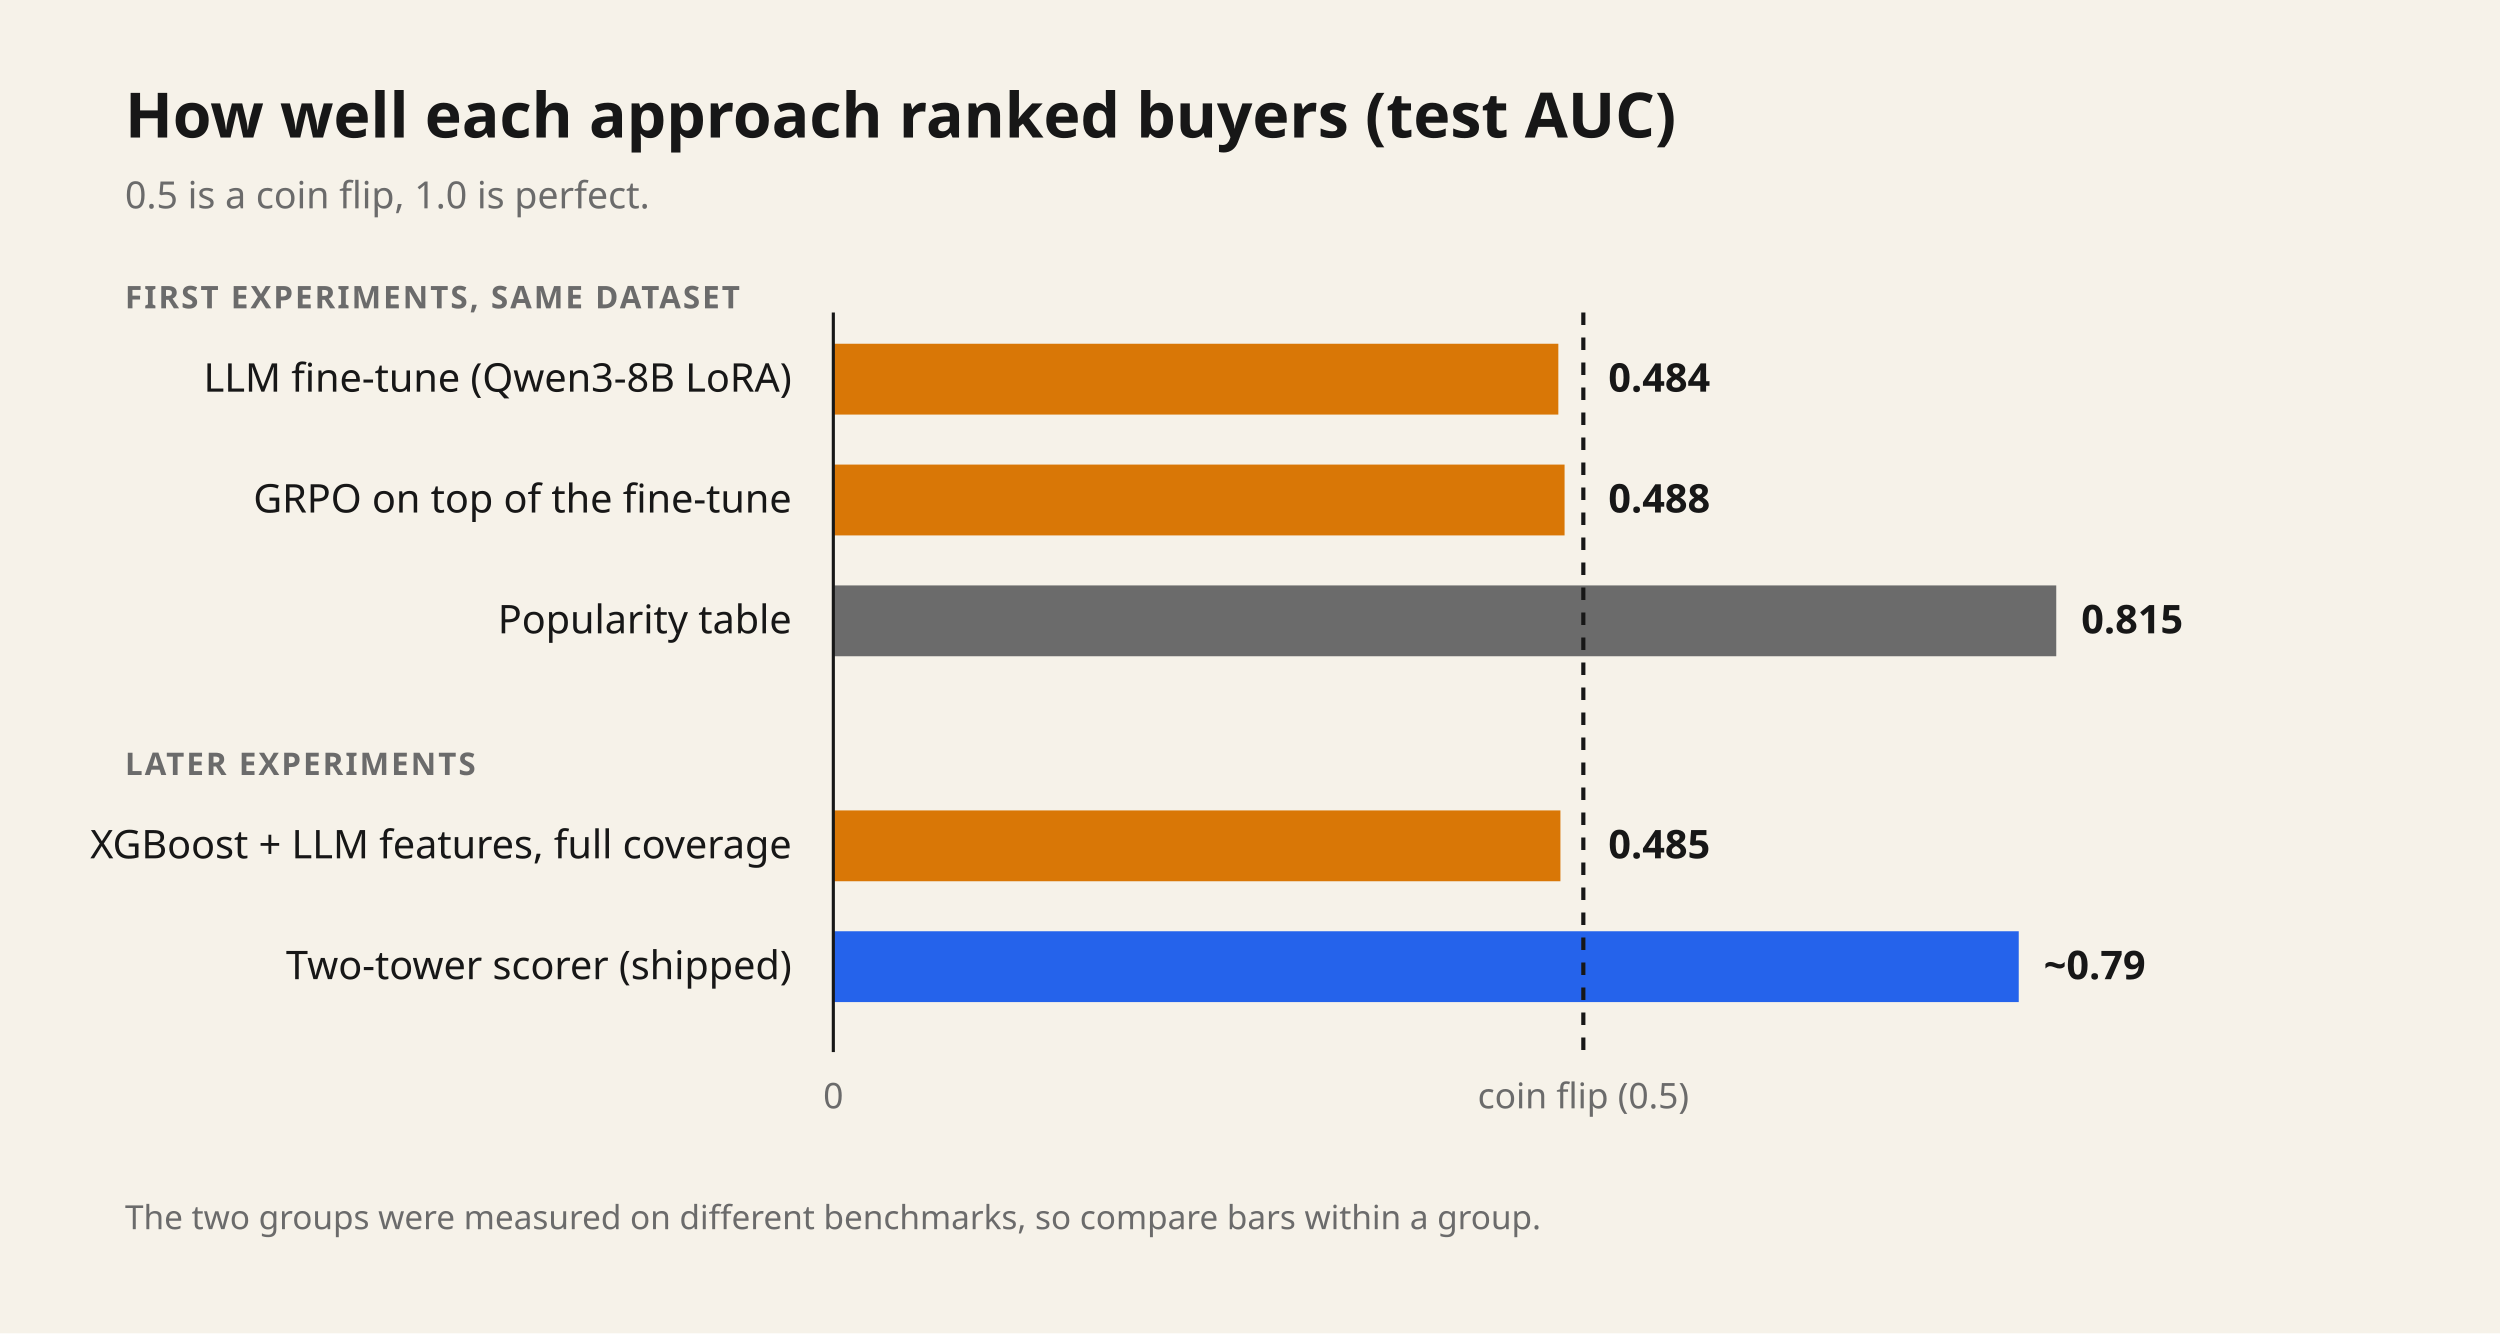
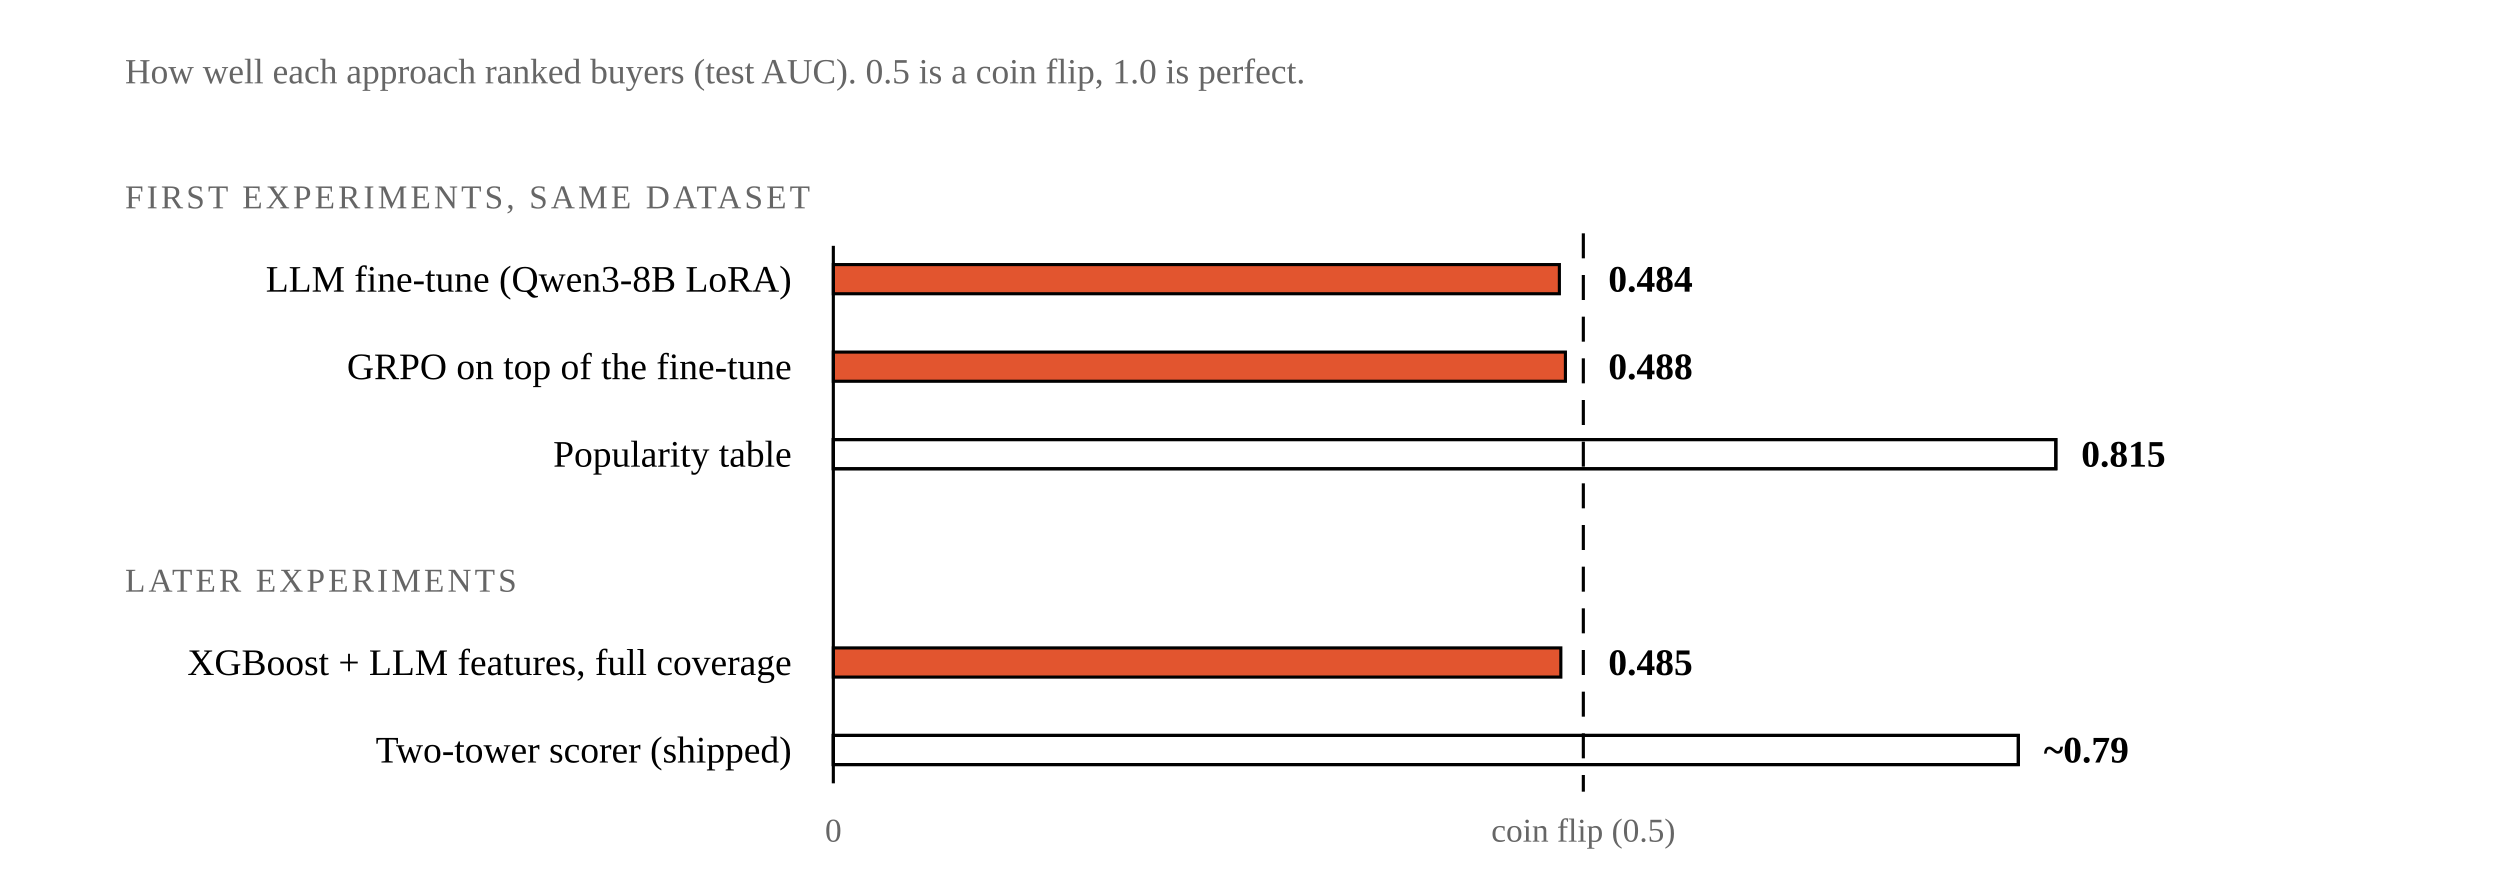
- <svg xmlns="http://www.w3.org/2000/svg" viewBox="0 0 1200 640" font-family="system-ui, sans-serif" role="img" aria-labelledby="t d">
-   <rect width="1200" height="640" fill="#f6f2e9" />
-   <text x="60" y="66" font-size="30" font-weight="600" fill="#171717">How well each approach ranked buyers (test AUC)</text>
-   <text x="60" y="100" font-size="18" fill="#6b6b6b">0.5 is a coin flip, 1.0 is perfect.</text>
-   <g font-size="19">
-     <text x="60" y="148" font-size="15" font-weight="600" letter-spacing="1" fill="#6b6b6b">FIRST EXPERIMENTS, SAME DATASET</text>
-     <text x="380" y="188" text-anchor="end" fill="#171717">LLM fine-tune (Qwen3-8B LoRA)</text>
-     <rect x="400" y="165" width="348" height="34" fill="#d97706" />
-     <text x="772" y="188" fill="#171717" font-weight="600">0.484</text>
-     <text x="380" y="246" text-anchor="end" fill="#171717">GRPO on top of the fine-tune</text>
-     <rect x="400" y="223" width="351" height="34" fill="#d97706" />
-     <text x="772" y="246" fill="#171717" font-weight="600">0.488</text>
-     <text x="380" y="304" text-anchor="end" fill="#171717">Popularity table</text>
-     <rect x="400" y="281" width="587" height="34" fill="#6b6b6b" />
-     <text x="999" y="304" fill="#171717" font-weight="600">0.815</text>
-     <text x="60" y="372" font-size="15" font-weight="600" letter-spacing="1" fill="#6b6b6b">LATER EXPERIMENTS</text>
-     <text x="380" y="412" text-anchor="end" fill="#171717">XGBoost + LLM features, full coverage</text>
-     <rect x="400" y="389" width="349" height="34" fill="#d97706" />
-     <text x="772" y="412" fill="#171717" font-weight="600">0.485</text>
-     <text x="380" y="470" text-anchor="end" fill="#171717">Two-tower scorer (shipped)</text>
-     <rect x="400" y="447" width="569" height="34" fill="#2563eb" />
-     <text x="981" y="470" fill="#171717" font-weight="600">~0.79</text>
+ <svg xmlns="http://www.w3.org/2000/svg" viewBox="0 0 1200 420" font-family="inherit" role="img" aria-labelledby="t d">
+   <text x="60" y="40" font-size="17" fill="currentColor" fill-opacity=".6">How well each approach ranked buyers (test AUC). 0.5 is a coin flip, 1.0 is perfect.</text>
+   <g data-marker="#e2552f" style="fill:#e2552f">
+     <rect x="400" y="127" width="348.5" height="14" />
+     <rect x="400" y="169" width="351.4" height="14" />
+     <rect x="400" y="311" width="349.2" height="14" />
  </g>
-   <line x1="760" y1="150" x2="760" y2="505" stroke="#171717" stroke-width="2" stroke-dasharray="6 6" />
-   <text x="760" y="532" text-anchor="middle" font-size="17" fill="#6b6b6b">coin flip (0.5)</text>
-   <line x1="400" y1="150" x2="400" y2="505" stroke="#171717" stroke-width="1.5" />
-   <text x="400" y="532" text-anchor="middle" font-size="17" fill="#6b6b6b">0</text>
-   <text x="60" y="590" font-size="16" fill="#6b6b6b">The two groups were measured on different benchmarks, so compare bars within a group.</text>
+   <g fill="none" stroke="currentColor" stroke-width="1.5">
+     <g data-pen="3b">
+       <rect x="400" y="211" width="586.8" height="14" data-hatch="45 5" />
+       <rect x="400" y="353" width="568.8" height="14" data-hatch="45 5" />
+     </g>
+     <rect x="400" y="127" width="348.5" height="14" />
+     <rect x="400" y="169" width="351.4" height="14" />
+     <rect x="400" y="211" width="586.8" height="14" />
+     <rect x="400" y="311" width="349.2" height="14" />
+     <rect x="400" y="353" width="568.8" height="14" />
+     <path d="M400 118V376" />
+     <path data-pen="9h" d="M760 112V124M760 132V144M760 152V164M760 172V184M760 192V204M760 212V224M760 232V244M760 252V264M760 272V284M760 292V304M760 312V324M760 332V344M760 352V364M760 372V380" />
+   </g>
+   <g fill="currentColor">
+     <g font-size="16" letter-spacing="1.5" fill-opacity=".6">
+       <text x="60" y="100">FIRST EXPERIMENTS, SAME DATASET</text>
+       <text x="60" y="284">LATER EXPERIMENTS</text>
+     </g>
+     <g font-size="18" text-anchor="end">
+       <text x="380" y="140">LLM fine-tune (Qwen3-8B LoRA)</text>
+       <text x="380" y="182">GRPO on top of the fine-tune</text>
+       <text x="380" y="224">Popularity table</text>
+       <text x="380" y="324">XGBoost + LLM features, full coverage</text>
+       <text x="380" y="366">Two-tower scorer (shipped)</text>
+     </g>
+     <g font-size="18" font-weight="600">
+       <text x="772" y="140">0.484</text>
+       <text x="772" y="182">0.488</text>
+       <text x="999" y="224">0.815</text>
+       <text x="772" y="324">0.485</text>
+       <text x="981" y="366">~0.79</text>
+     </g>
+     <g font-size="16" fill-opacity=".6" text-anchor="middle">
+       <text x="760" y="404">coin flip (0.5)</text>
+       <text x="400" y="404">0</text>
+     </g>
+   </g>
</svg>
